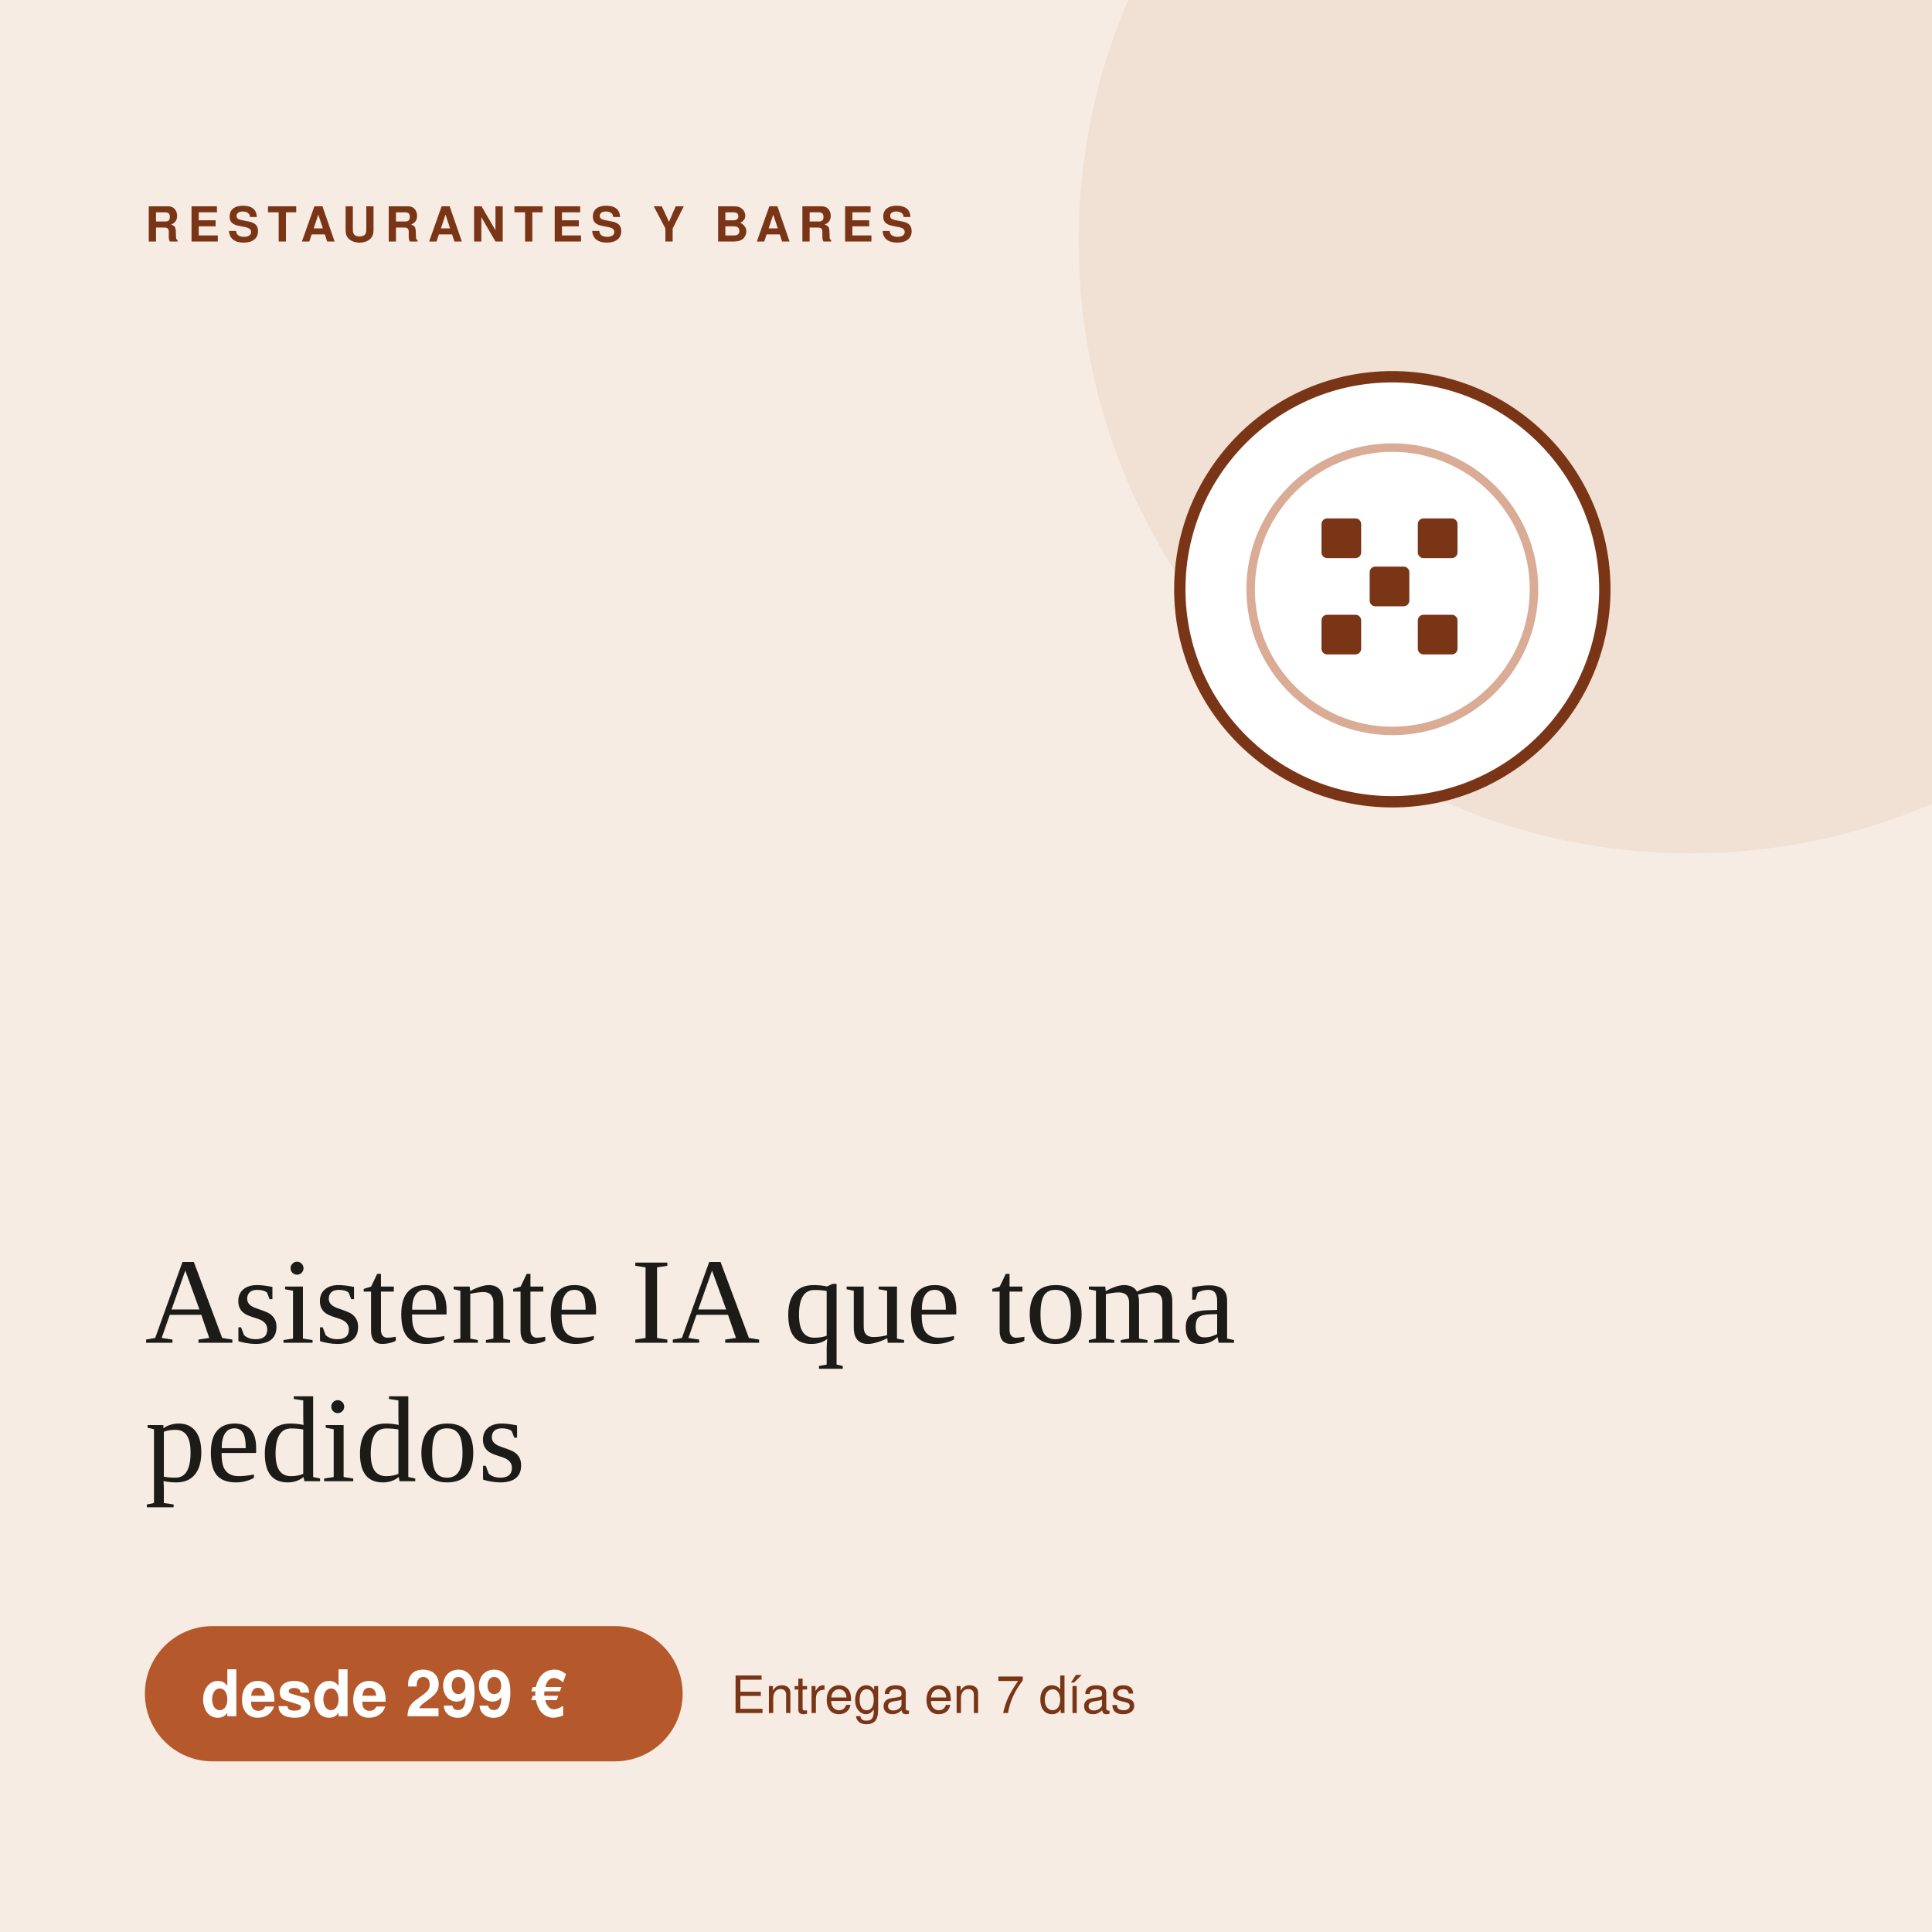
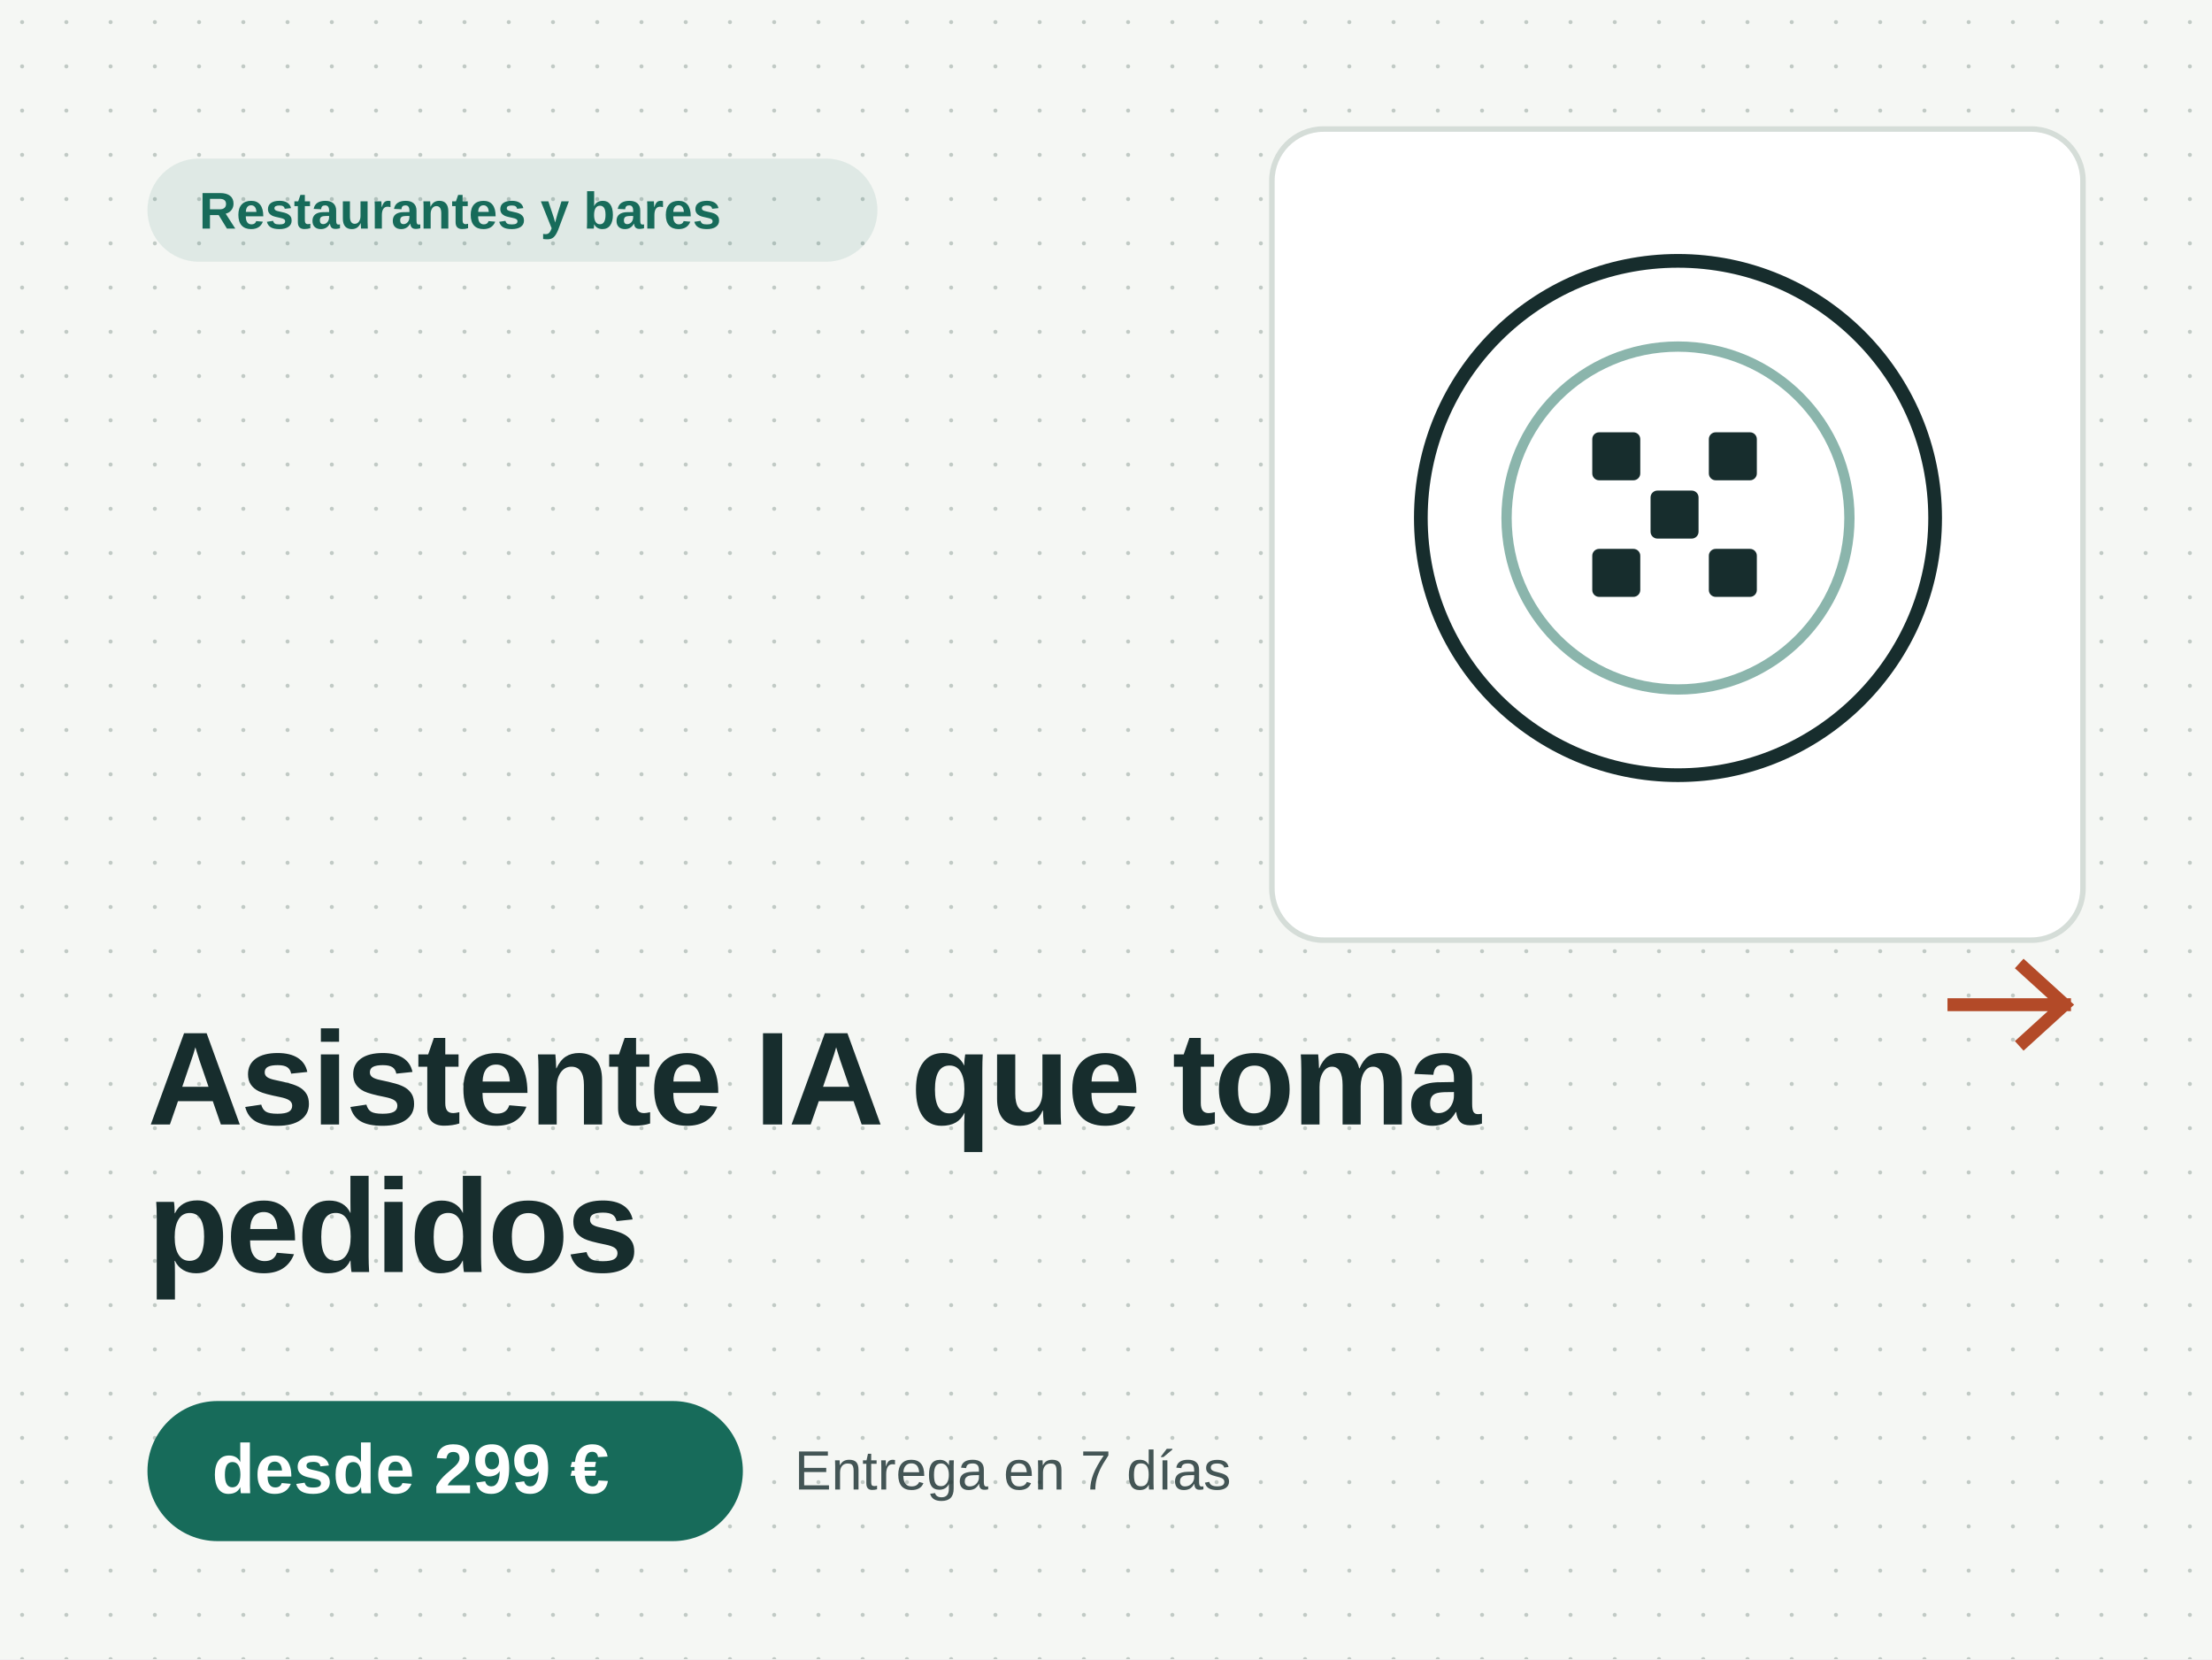
- <svg xmlns="http://www.w3.org/2000/svg" viewBox="0 0 1200 1200" width="1200" height="1200" role="img" aria-label="Asistente IA que toma pedidos">
-   <rect width="1200" height="1200" fill="#F6ECE3" />
-   <circle cx="1050" cy="150" r="380" fill="#B5582B" opacity=".08" />
-   <g transform="translate(680 190) scale(.88)">
-     <circle cx="210" cy="200" r="150" fill="#fff" stroke="#7A3517" stroke-width="8" />
-     <circle cx="210" cy="200" r="100" fill="none" stroke="#B5582B" stroke-width="6" opacity=".5" />
-     <rect x="160" y="150" width="28" height="28" rx="4" fill="#7A3517" />
-     <rect x="160" y="218" width="28" height="28" rx="4" fill="#7A3517" />
-     <rect x="194" y="184" width="28" height="28" rx="4" fill="#7A3517" />
-     <rect x="228" y="150" width="28" height="28" rx="4" fill="#7A3517" />
-     <rect x="228" y="218" width="28" height="28" rx="4" fill="#7A3517" />
+ <svg xmlns="http://www.w3.org/2000/svg" viewBox="0 0 1200 900" width="1200" height="900" role="img" aria-label="Asistente IA que toma pedidos">
+   <defs>
+     <pattern id="d" width="24" height="24" patternUnits="userSpaceOnUse">
+       <circle cx="12" cy="12" r="1.1" fill="#81938C" opacity=".45" />
+     </pattern>
+   </defs>
+   <rect width="1200" height="900" fill="#F5F7F4" />
+   <rect width="1200" height="900" fill="url(#d)" />
+   <rect x="690" y="70" width="440" height="440" rx="28" fill="#fff" stroke="#D5DDD8" stroke-width="3" />
+   <g transform="translate(715 95) scale(.93)">
+     <circle cx="210" cy="200" r="150" fill="#fff" stroke="#172D2D" stroke-width="8" />
+     <circle cx="210" cy="200" r="100" fill="none" stroke="#176B5A" stroke-width="6" opacity=".5" />
+     <rect x="160" y="150" width="28" height="28" rx="4" fill="#172D2D" />
+     <rect x="160" y="218" width="28" height="28" rx="4" fill="#172D2D" />
+     <rect x="194" y="184" width="28" height="28" rx="4" fill="#172D2D" />
+     <rect x="228" y="150" width="28" height="28" rx="4" fill="#172D2D" />
+     <rect x="228" y="218" width="28" height="28" rx="4" fill="#172D2D" />
  </g>
-   <text x="90" y="150" font-family="Helvetica, Arial, sans-serif" font-size="30" letter-spacing="5" fill="#7A3517" font-weight="700">RESTAURANTES Y BARES</text>
-   <text x="90" y="834" font-family="Georgia, 'Times New Roman', serif" font-size="76" fill="#1d1b17">Asistente IA que toma</text>
-   <text x="90" y="920" font-family="Georgia, 'Times New Roman', serif" font-size="76" fill="#1d1b17">pedidos</text>
-   <rect x="90" y="1010" width="334" height="84" rx="42" fill="#B5582B" />
-   <text x="125" y="1066" font-family="Helvetica, Arial, sans-serif" font-size="40" font-weight="700" fill="#fff">desde 299 €</text>
-   <text x="454" y="1064" font-family="Helvetica, Arial, sans-serif" font-size="32" fill="#7A3517">Entrega en 7 días</text>
+   <path d="M1060 545 h60 m-22 -20 l22 20 l-22 20" stroke="#B34A28" stroke-width="7" fill="none" stroke-linecap="square" />
+   <rect x="80" y="86" width="396" height="56" rx="28" fill="#176B5A" opacity=".1" />
+   <text x="108" y="124" font-family="'Space Grotesk', 'Segoe UI', Arial, sans-serif" font-size="28" font-weight="600" fill="#176B5A">Restaurantes y bares</text>
+   <text x="80" y="610" font-family="'Space Grotesk', 'Segoe UI', Arial, sans-serif" font-size="72" font-weight="700" letter-spacing="-1.5" fill="#172D2D">Asistente IA que toma</text>
+   <text x="80" y="690" font-family="'Space Grotesk', 'Segoe UI', Arial, sans-serif" font-size="72" font-weight="700" letter-spacing="-1.5" fill="#172D2D">pedidos</text>
+   <rect x="80" y="760" width="323" height="76" rx="38" fill="#176B5A" />
+   <text x="115" y="810" font-family="'Space Grotesk', 'Segoe UI', Arial, sans-serif" font-size="38" font-weight="700" fill="#fff">desde 299 €</text>
+   <text x="431" y="808" font-family="'Space Grotesk', 'Segoe UI', Arial, sans-serif" font-size="30" fill="#172D2D" opacity=".8">Entrega en 7 días</text>
</svg>
